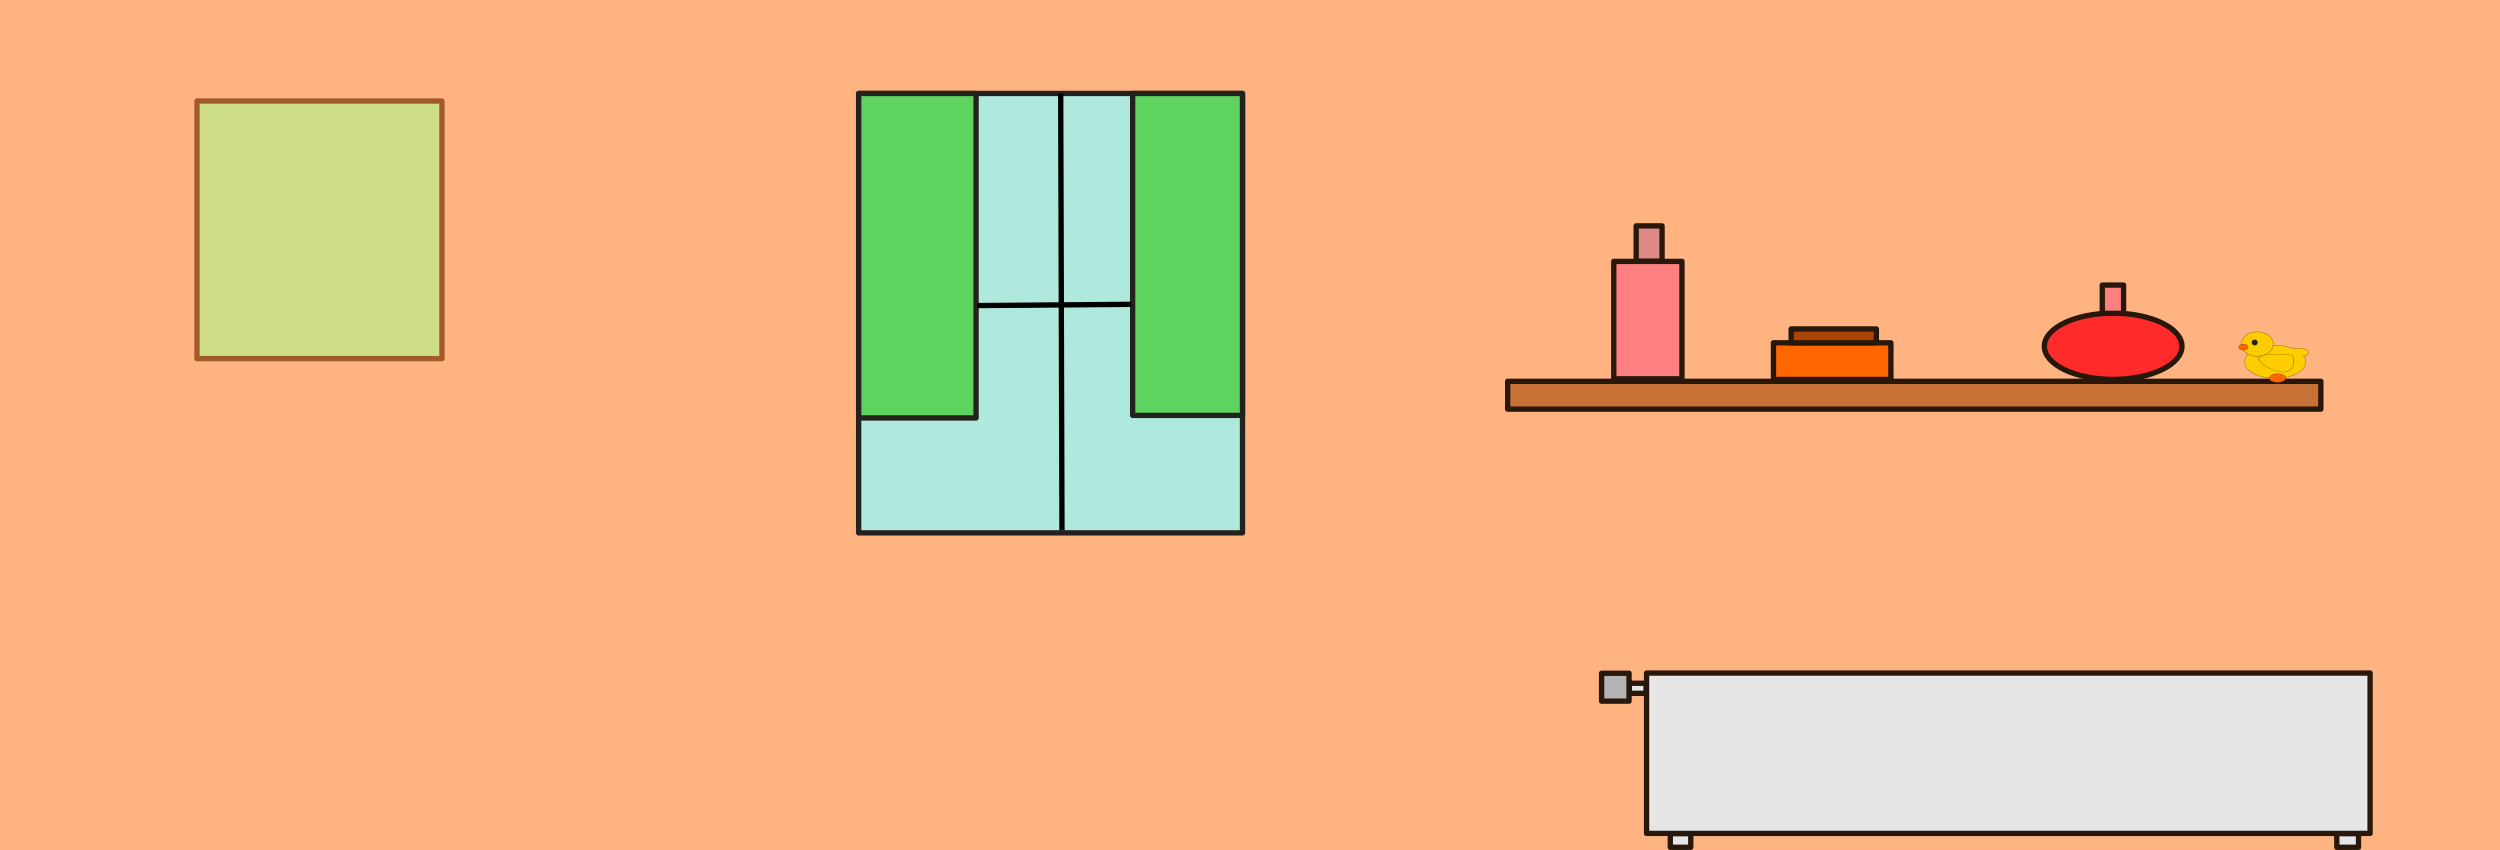
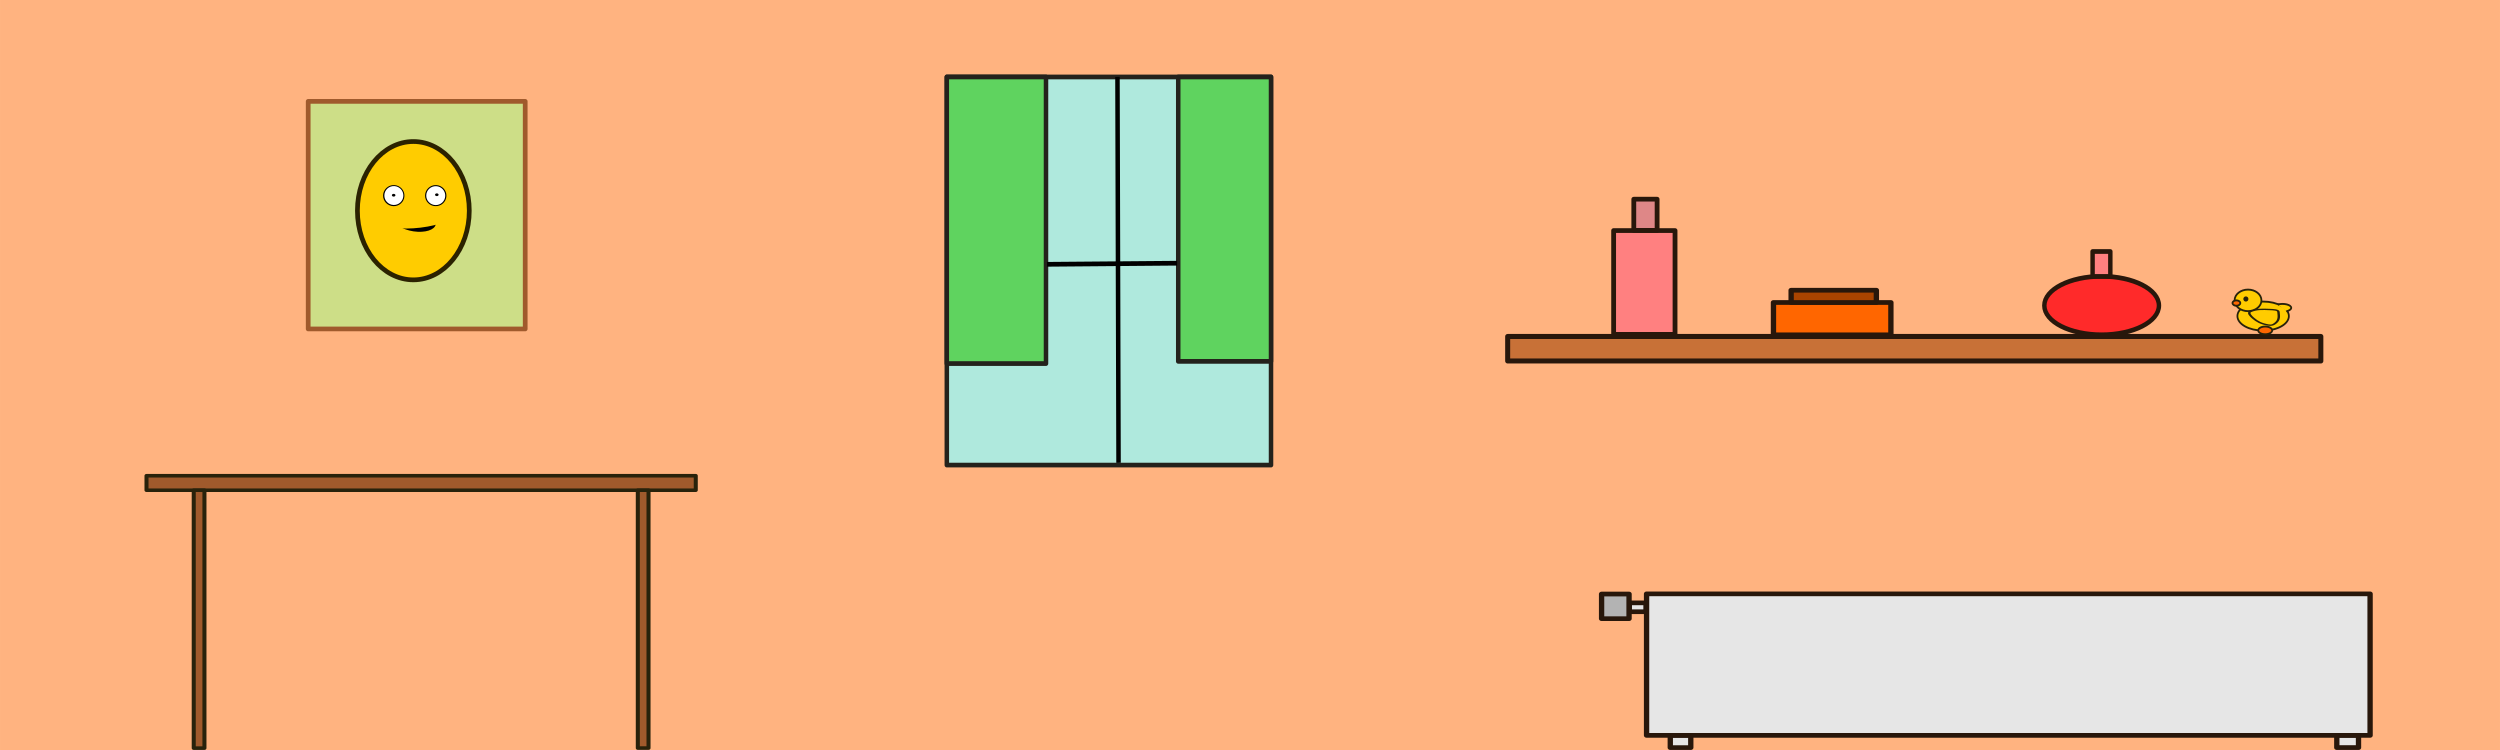
- <svg xmlns="http://www.w3.org/2000/svg" width="1e3" height="340" version="1.1" viewBox="0 0 264.58 89.958">
+ <svg xmlns="http://www.w3.org/2000/svg" width="1e3" height="300" version="1.1" viewBox="0 0 264.58 79.375">
  <g transform="translate(0 -33.928)">
-     <g fill-rule="evenodd">
-       <rect x="-2.2204e-16" y="33.928" width="264.58" height="89.958" fill="#ffb380" />
-       <g stroke-linejoin="round" stroke-width=".565">
-         <rect x="20.847" y="44.619" width="25.925" height="27.261" fill="#cdde87" stroke="#a05a2c" />
-         <circle d="m 40.09,57.715 a 6.682,8.285 0 0 1 -6.346,8.275 6.682,8.285 0 0 1 -6.984,-7.442 6.682,8.285 0 0 1 5.643,-9.024 6.682,8.285 0 0 1 7.552,6.534 l -6.547,1.657 z" fill="#fc0" stroke="#2b2200" />
-         <circle d="m 35.341,54.433 a 1.134,0.85 0 0 1 -1.077,0.849 1.134,0.85 0 0 1 -1.185,-0.764 1.134,0.85 0 0 1 0.958,-0.926 1.134,0.85 0 0 1 1.282,0.671 l -1.111,0.17 z" fill="#2b2200" stroke="#2b2200" />
-       </g>
-       <g stroke="#24221c" stroke-linejoin="round" stroke-width=".565">
+     <rect x="-1.1102e-16" y="33.928" width="264.58" height="79.375" fill="#ffb380" fill-rule="evenodd" />
+     <g transform="matrix(.8446 0 0 .88327 23.452 3.3686)">
+       <g fill-rule="evenodd" stroke="#24221c" stroke-linejoin="round" stroke-width=".565">
        <rect x="90.872" y="43.817" width="40.625" height="46.505" fill="#afe9dd" />
        <rect x="90.872" y="43.817" width="12.428" height="34.344" fill="#5fd35f" />
        <rect x="119.87" y="43.817" width="11.626" height="34.077" fill="#5fd35f" />
      </g>
+       <path d="m112.39 90.055-0.134-46.238" fill="none" stroke="#000" stroke-width=".565" />
+       <path d="m103.43 66.268 16.303-0.134" fill="none" stroke="#000" stroke-width=".565" />
    </g>
-     <path d="m112.39 90.055-0.134-46.238" fill="none" stroke="#000" stroke-width=".565" />
-     <path d="m103.43 66.268 16.303-0.134" fill="none" stroke="#000" stroke-width=".565" />
-     <g fill-rule="evenodd">
-       <g stroke="#28170b" stroke-linejoin="round" stroke-width=".565">
-         <rect x="159.56" y="74.286" width="86.061" height="2.94" fill="#c87137" />
-         <rect x="170.79" y="61.59" width="7.216" height="12.428" fill="#ff8080" />
-         <rect x="173.16" y="57.835" width="2.74" height="3.732" fill="#de8787" />
-         <rect x="187.69" y="70.21" width="12.428" height="3.875" fill="#f60" />
-         <rect x="189.56" y="68.74" width="9.02" height="1.47" fill="#a40" />
+     <rect x="159.56" y="69.538" width="86.061" height="2.594" fill="#c87137" fill-rule="evenodd" stroke="#28170b" stroke-linejoin="round" stroke-width=".531" />
+     <g transform="matrix(.90046 0 0 .884 16.985 3.8828)" fill-rule="evenodd" stroke="#28170b" stroke-linejoin="round" stroke-width=".565">
+       <rect x="170.79" y="61.59" width="7.216" height="12.428" fill="#ff8080" />
+       <rect x="173.16" y="57.835" width="2.74" height="3.732" fill="#de8787" />
+     </g>
+     <g transform="matrix(1 0 0 .88235 0 3.9915)" fill-rule="evenodd" stroke="#28170b" stroke-linejoin="round" stroke-width=".565">
+       <rect x="187.69" y="70.21" width="12.428" height="3.875" fill="#f60" />
+       <rect x="189.56" y="68.74" width="9.02" height="1.47" fill="#a40" />
+     </g>
+     <g transform="matrix(.84238 0 0 .88235 37.242 3.9915)">
+       <g stroke="#28220b">
+         <ellipse transform="scale(-1,1)" cx="-240.12" cy="71.84" rx="3.233" ry="1.74" fill="#fc0" fill-rule="evenodd" stroke-width=".225" />
+         <ellipse transform="scale(-1,1)" cx="-240.38" cy="73.558" rx=".878" ry=".463" fill="#f60" stroke-width=".225" />
+         <ellipse transform="scale(-1,1)" cx="-238.22" cy="69.956" rx="1.687" ry="1.293" fill="#fc0" stroke-width=".227" />
+         <ellipse transform="scale(-1,1)" cx="-236.76" cy="70.279" rx=".49" ry=".323" fill="#f60" stroke-width=".227" />
      </g>
-       <ellipse transform="scale(-1,1)" cx="-240.79" cy="72.224" rx="3.233" ry="1.74" fill="#fc0" stroke="#28220b" stroke-width=".025" />
+       <ellipse transform="scale(-1,1)" cx="-237.95" cy="69.791" rx=".32" ry=".31" fill="#28220b" stroke-width=".027" />
+       <path transform="scale(-1,1)" d="m-243.03 71.269a1.095 0.468 0 0 1-0.619-0.407 1.095 0.468 0 0 1 0.559-0.423 1.095 0.468 0 0 1 1.135 0.017" fill="#fc0" stroke="#28220b" stroke-width=".227" />
+       <path transform="matrix(-.12934 0 0 .069778 252.88 63.346)" d="m92.163 110.46c7.053-0.573 13.065-1.038 18.959 3.544 2.896 2.252-0.94 8.558-2.847 11.41-3.882 5.806-7.447 9.47-14.606 11.69-3.517 1.091-5.029-0.491-7.016-3.284-4.044-5.685-3.303-11.785-2.883-19.267 0.207-3.676 4.927-3.812 8.392-4.093z" fill="#fc0" stroke="#28220b" stroke-width="2.368" />
    </g>
-     <g stroke="#28220b">
-       <ellipse transform="scale(-1,1)" cx="-241.04" cy="73.942" rx=".878" ry=".463" fill="#f60" stroke-width=".025" />
-       <ellipse transform="scale(-1,1)" cx="-238.89" cy="70.34" rx="1.687" ry="1.293" fill="#fc0" stroke-width=".027" />
-       <ellipse transform="scale(-1,1)" cx="-237.43" cy="70.663" rx=".49" ry=".323" fill="#f60" stroke-width=".027" />
+     <g transform="matrix(.83281 0 0 .88235 36.172 3.9915)" fill-rule="evenodd" stroke="#28170b" stroke-linejoin="round">
+       <ellipse cx="223.64" cy="70.577" rx="7.283" ry="3.508" fill="#ff2a2a" stroke-width=".565" />
+       <rect x="222.49" y="64.096" width="2.255" height="2.99" fill="#ff8080" stroke-width=".565" />
    </g>
-     <ellipse transform="scale(-1,1)" cx="-238.62" cy="70.175" rx=".32" ry=".31" fill="#28220b" stroke-width=".027" />
-     <path transform="scale(-1,1)" d="m-243.7 71.653a1.095 0.468 0 0 1-0.619-0.407 1.095 0.468 0 0 1 0.559-0.423 1.095 0.468 0 0 1 1.135 0.017" fill="#fc0" stroke="#28220b" stroke-width=".027" />
-     <path transform="matrix(-.12934 0 0 .069778 253.54 63.73)" d="m92.163 110.46c7.053-0.573 13.065-1.038 18.959 3.544 2.896 2.252-0.94 8.558-2.847 11.41-3.882 5.806-7.447 9.47-14.606 11.69-3.517 1.091-5.029-0.491-7.016-3.284-4.044-5.685-3.303-11.785-2.883-19.267 0.207-3.676 4.927-3.812 8.392-4.093z" fill="#fc0" stroke="#28220b" stroke-width=".265" />
-     <ellipse cx="223.64" cy="70.577" rx="7.283" ry="3.508" fill="#ff2a2a" fill-rule="evenodd" stroke="#28170b" stroke-linejoin="round" stroke-width=".565" />
-     <rect x="222.49" y="64.096" width="2.255" height="2.99" fill="#ff8080" fill-rule="evenodd" stroke="#28170b" stroke-linejoin="round" stroke-width=".565" />
-     <g fill="#e6e6e6" fill-rule="evenodd" stroke="#28170b" stroke-linejoin="round" stroke-width=".565">
-       <rect x="174.26" y="105.16" width="76.573" height="16.972" />
-       <rect x="176.77" y="122.16" width="2.169" height="1.438" />
-       <rect x="247.31" y="122.16" width="2.297" height="1.437" />
-       <rect x="172.43" y="106.24" width="1.772" height="1.063" />
+     <g transform="matrix(1 0 0 .88235 0 3.9915)" fill-rule="evenodd" stroke-linejoin="round">
+       <g fill="#e6e6e6" stroke="#28170b" stroke-width=".565">
+         <rect x="174.26" y="105.16" width="76.573" height="16.972" />
+         <rect x="176.77" y="122.16" width="2.169" height="1.438" />
+         <rect x="247.31" y="122.16" width="2.297" height="1.437" />
+         <rect x="172.43" y="106.24" width="1.772" height="1.063" />
+       </g>
+       <rect x="169.5" y="105.18" width="2.906" height="2.953" fill="#b3b3b3" stroke="#28170b" stroke-width=".565" />
+       <g fill="#a05a2c" stroke="#28220b">
+         <rect x="15.502" y="90.99" width="58.131" height="1.737" stroke-width=".427" />
+         <rect x="20.502" y="92.728" width="1.133" height="30.934" stroke-width=".428" />
+         <rect x="67.5" y="92.728" width="1.133" height="30.928" stroke-width=".428" />
+       </g>
    </g>
-     <rect x="169.5" y="105.18" width="2.906" height="2.953" fill="#b3b3b3" fill-rule="evenodd" stroke="#28170b" stroke-linejoin="round" stroke-width=".565" />
+     <g transform="matrix(.88588 0 0 .88349 14.148 5.2351)" fill-rule="evenodd" stroke-linejoin="round">
+       <rect x="20.847" y="44.619" width="25.925" height="27.261" fill="#cdde87" stroke="#a05a2c" stroke-width=".565" />
+       <ellipse cx="33.409" cy="57.715" rx="6.682" ry="8.285" fill="#fc0" stroke="#2b2200" stroke-width=".565" />
+       <g>
+         <ellipse transform="rotate(2.2223)" cx="33.213" cy="54.664" rx="1.276" ry="1.263" stroke-width=".427" />
+         <ellipse transform="rotate(2.2223)" cx="38.226" cy="54.47" rx="1.276" ry="1.263" stroke-width=".427" />
+         <ellipse transform="matrix(.98914 .14695 .14695 -.98914 0 0)" cx="41.912" cy="-53.415" rx="2.496" ry="1.211" stroke-width=".636" />
+       </g>
+       <ellipse transform="matrix(.99281 -.11966 -.11966 -.99281 0 0)" cx="26.86" cy="-62.207" rx="4.311" ry="1.211" fill="#fc0" stroke-width=".836" />
+       <ellipse transform="matrix(.99923 .039128 -.038427 .99926 0 0)" cx="33.205" cy="54.64" rx="1.136" ry="1.134" fill="#fff" stroke-width=".382" />
+       <ellipse transform="matrix(.99923 .039128 -.038427 .99926 0 0)" cx="38.207" cy="54.456" rx="1.136" ry="1.134" fill="#fff" stroke-width=".382" />
+       <ellipse transform="matrix(.99954 .03025 -.049695 .99876 0 0)" cx="33.801" cy="54.909" rx=".212" ry=".164" stroke-width=".063" />
+       <ellipse transform="matrix(.99954 .03025 -.049695 .99876 0 0)" cx="38.949" cy="54.695" rx=".212" ry=".164" stroke-width=".063" />
+     </g>
  </g>
</svg>
